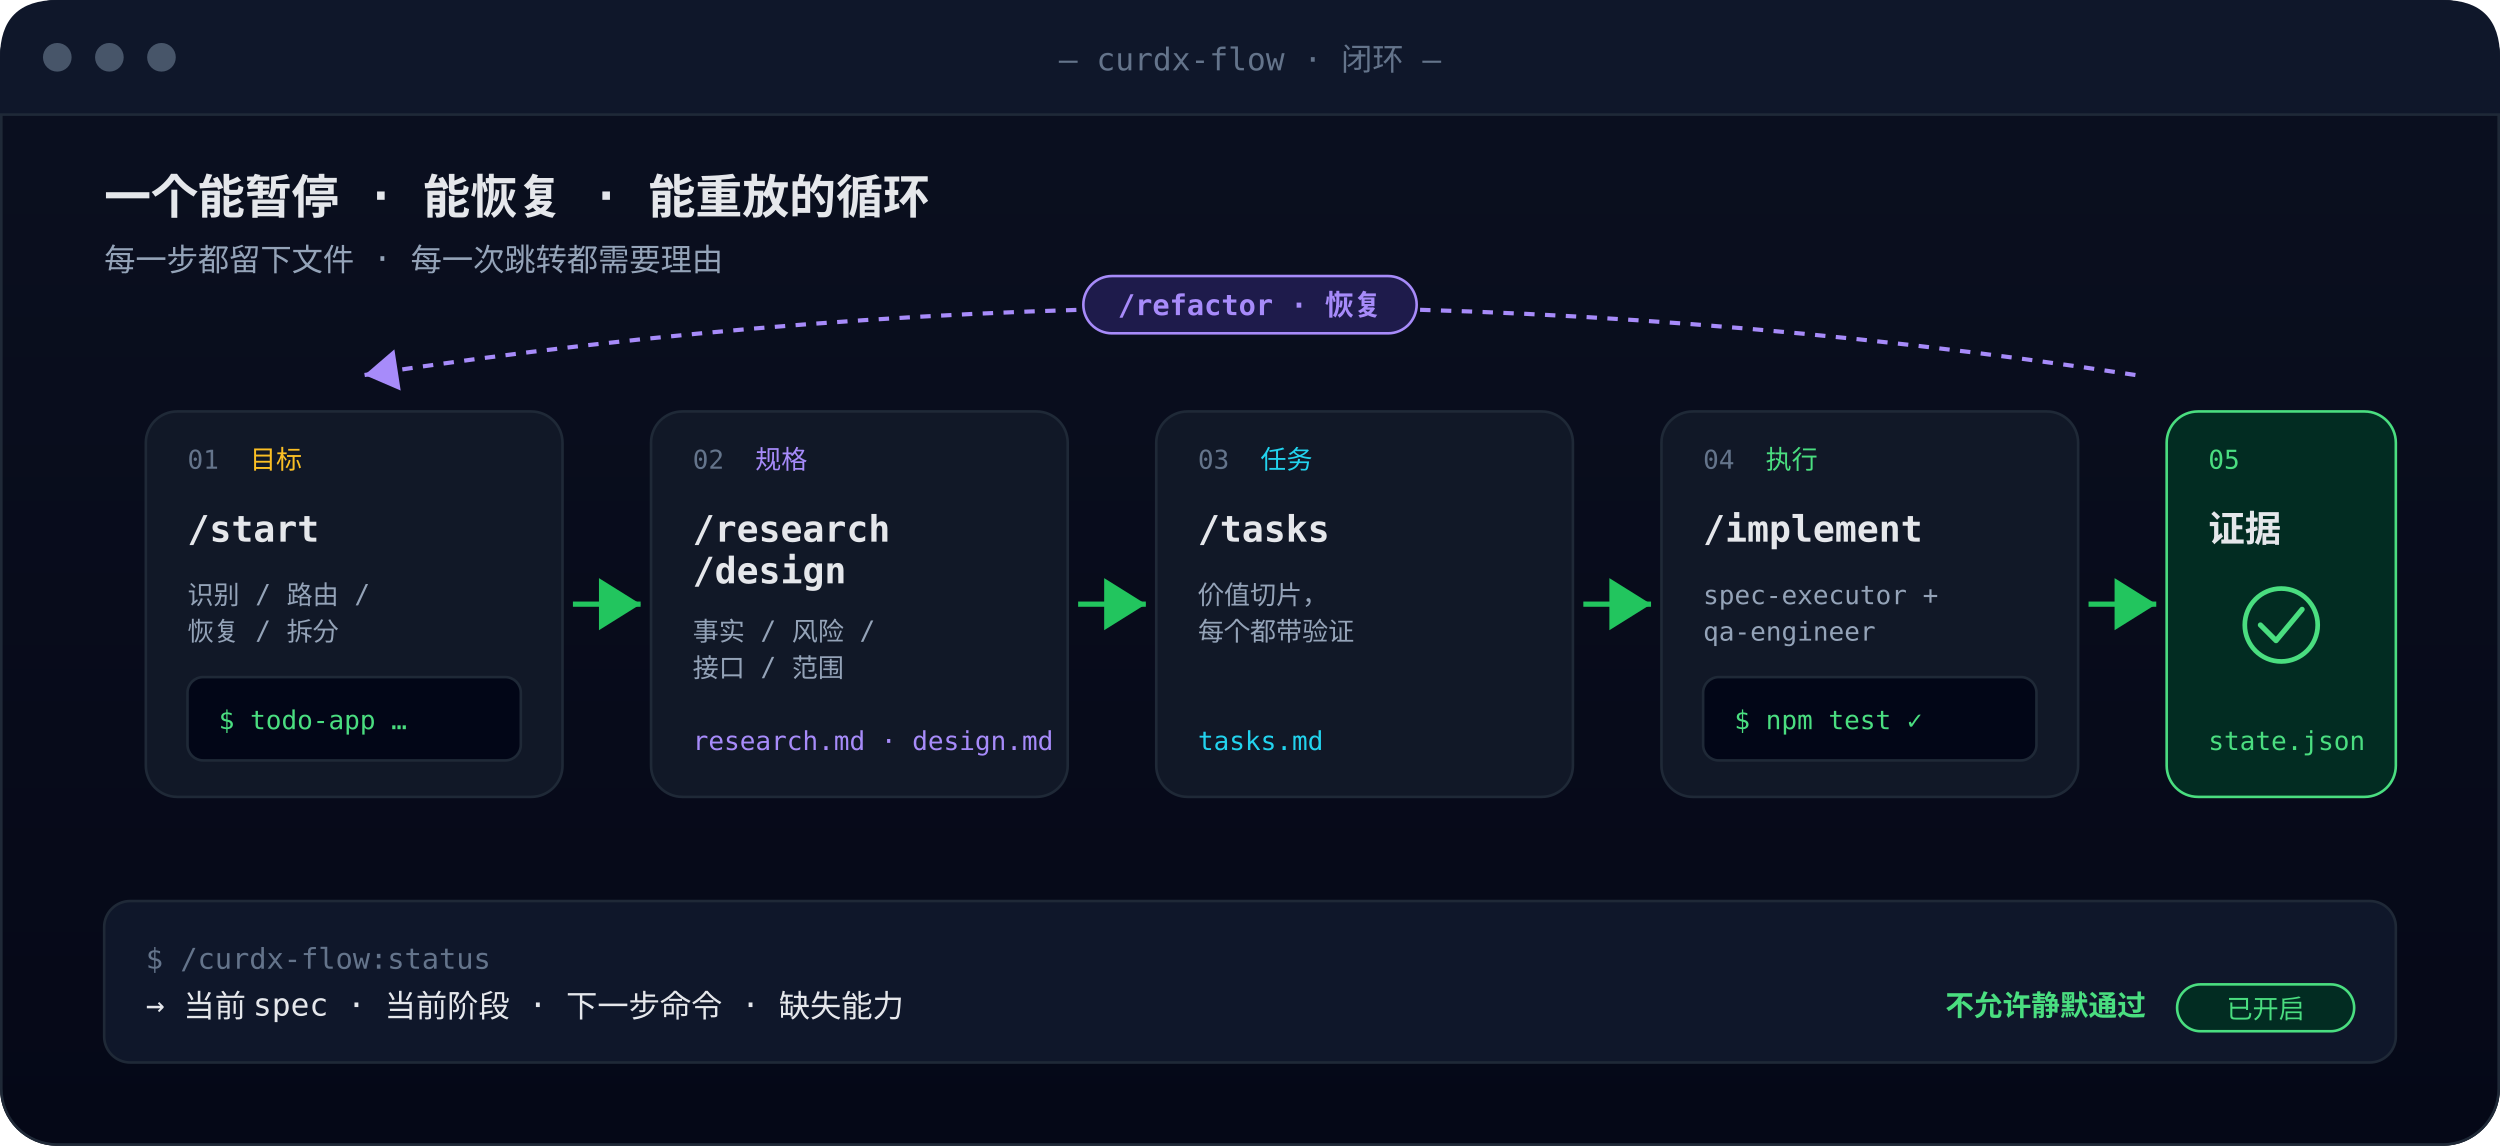
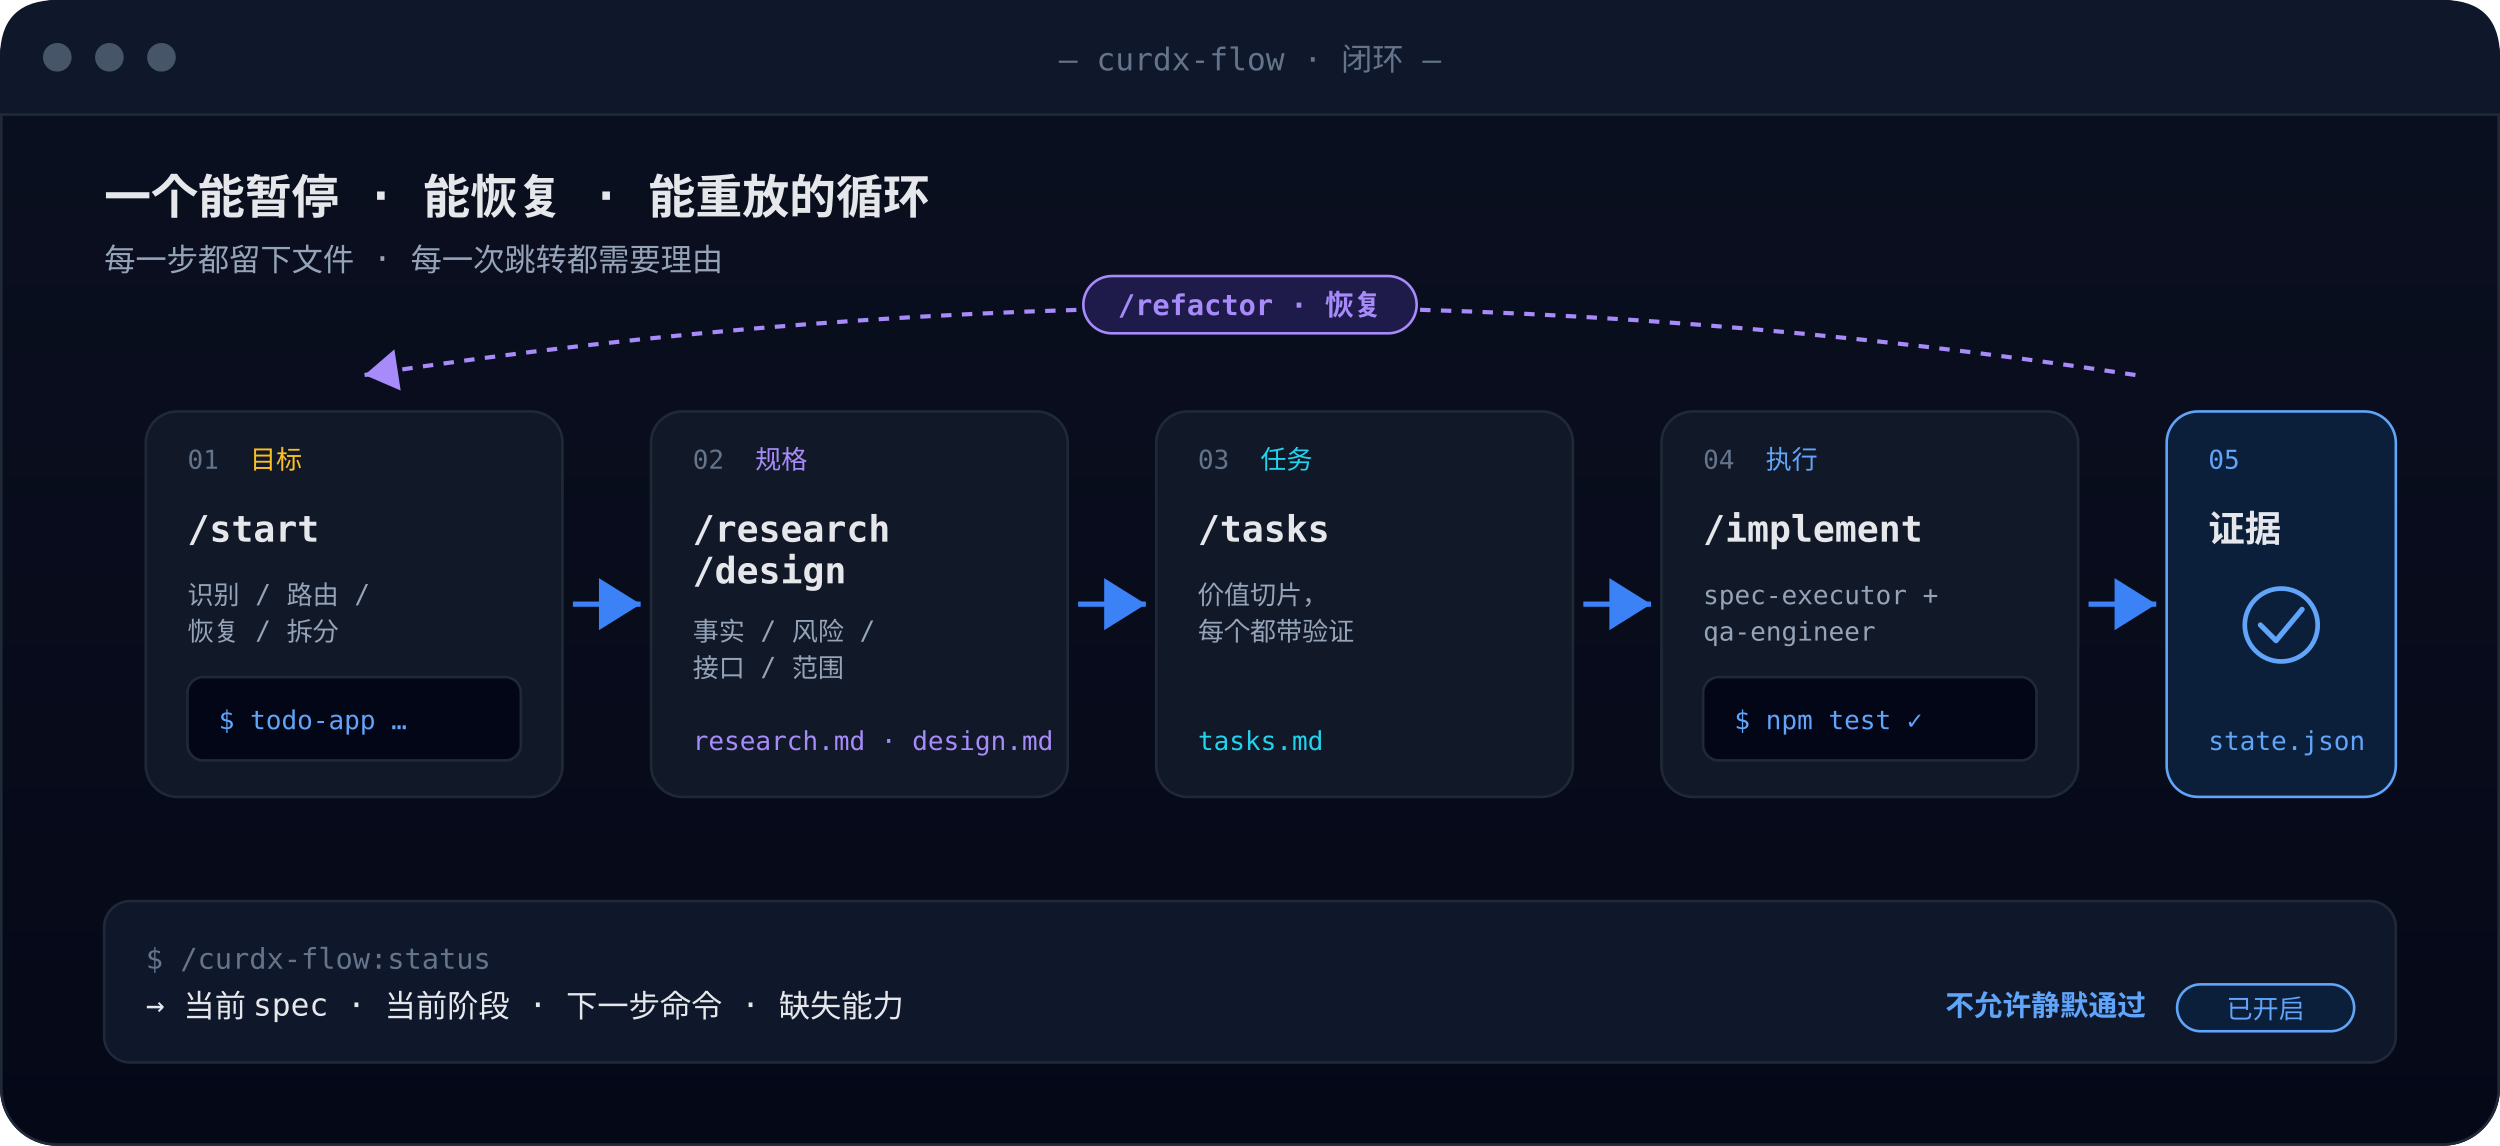
<svg xmlns="http://www.w3.org/2000/svg" viewBox="0 0 960 440" width="960" height="440" role="img" aria-labelledby="lpTitleZh lpDescZh" font-family="'JetBrains Mono', ui-monospace, 'PingFang SC', 'Microsoft YaHei', SFMono-Regular, Menlo, Consolas, monospace">
  <defs>
    <linearGradient id="lpBgZh" x1="0" y1="0" x2="0" y2="1">
      <stop offset="0" stop-color="#0B1020" />
      <stop offset="1" stop-color="#050817" />
    </linearGradient>
    <linearGradient id="lpGZh" x1="0" y1="0" x2="1" y2="0">
-       <stop offset="0" stop-color="#86EFAC" />
-       <stop offset="1" stop-color="#22C55E" />
+       <stop offset="0" stop-color="#BFDBFE" />
+       <stop offset="1" stop-color="#3B82F6" />
    </linearGradient>
    <marker id="lpArrZh" markerWidth="10" markerHeight="10" refX="8" refY="5" orient="auto">
-       <path d="M0 0 L8 5 L0 10 Z" fill="#22C55E" />
+       <path d="M0 0 L8 5 L0 10 Z" fill="#3B82F6" />
    </marker>
    <marker id="lpArrDimZh" markerWidth="10" markerHeight="10" refX="8" refY="5" orient="auto">
      <path d="M0 0 L8 5 L0 10 Z" fill="#A78BFA" />
    </marker>
  </defs>
  <rect width="960" height="440" rx="22" fill="url(#lpBgZh)" />
  <rect x="0.5" y="0.5" width="959" height="439" rx="21.5" fill="none" stroke="#1F2937" />
  <path d="M0 22 Q0 0 22 0 L938 0 Q960 0 960 22 L960 44 L0 44 Z" fill="#0F172A" />
  <circle cx="22" cy="22" r="5.5" fill="#475569" />
  <circle cx="42" cy="22" r="5.5" fill="#475569" />
  <circle cx="62" cy="22" r="5.5" fill="#475569" />
  <text x="480" y="27" font-size="12" fill="#64748B" text-anchor="middle">— curdx-flow · 闭环 —</text>
  <line x1="0" y1="44" x2="960" y2="44" stroke="#1F2937" />
  <text x="40" y="82" font-size="18" fill="#E5E7EB" font-weight="700">一个能暂停 · 能恢复 · 能重放的循环</text>
  <text x="40" y="104" font-size="12" fill="#94A3B8">每一步都留下文件 · 每一次跳转都需要理由</text>
  <path d="M820 144 Q480 92 140 144" stroke="#A78BFA" stroke-width="1.6" stroke-dasharray="4 4" fill="none" marker-end="url(#lpArrDimZh)" />
  <rect x="416" y="106" width="128" height="22" rx="11" fill="#1E1B4B" stroke="#A78BFA" />
  <text x="480" y="121" font-size="11" fill="#A78BFA" text-anchor="middle" font-weight="700">/refactor · 恢复</text>
  <g>
    <rect x="56" y="158" width="160" height="148" rx="12" fill="#111827" stroke="#1F2937" />
    <text x="72" y="180" font-size="10" fill="#64748B">01</text>
    <text x="96" y="180" font-size="10" fill="#FBBF24">目标</text>
    <text x="72" y="208" font-size="14" fill="#E5E7EB" font-weight="700">/start</text>
    <text x="72" y="232" font-size="10" fill="#94A3B8">识别 / 路由 /</text>
    <text x="72" y="246" font-size="10" fill="#94A3B8">恢复 / 拆分</text>
    <rect x="72" y="260" width="128" height="32" rx="6" fill="#020617" stroke="#1F2937" />
-     <text x="84" y="280" font-size="10" fill="#4ADE80">$ todo-app …</text>
-     <path d="M220 232 L246 232" stroke="#22C55E" stroke-width="2" marker-end="url(#lpArrZh)" />
+     <text x="84" y="280" font-size="10" fill="#60A5FA">$ todo-app …</text>
+     <path d="M220 232 L246 232" stroke="#3B82F6" stroke-width="2" marker-end="url(#lpArrZh)" />
    <rect x="250" y="158" width="160" height="148" rx="12" fill="#111827" stroke="#1F2937" />
    <text x="266" y="180" font-size="10" fill="#64748B">02</text>
    <text x="290" y="180" font-size="10" fill="#A78BFA">规格</text>
    <text x="266" y="208" font-size="14" fill="#E5E7EB" font-weight="700">/research</text>
    <text x="266" y="224" font-size="14" fill="#E5E7EB" font-weight="700">/design</text>
    <text x="266" y="246" font-size="10" fill="#94A3B8">事实 / 风险 /</text>
    <text x="266" y="260" font-size="10" fill="#94A3B8">接口 / 范围</text>
    <text x="266" y="288" font-size="10" fill="#A78BFA">research.md · design.md</text>
-     <path d="M414 232 L440 232" stroke="#22C55E" stroke-width="2" marker-end="url(#lpArrZh)" />
+     <path d="M414 232 L440 232" stroke="#3B82F6" stroke-width="2" marker-end="url(#lpArrZh)" />
    <rect x="444" y="158" width="160" height="148" rx="12" fill="#111827" stroke="#1F2937" />
    <text x="460" y="180" font-size="10" fill="#64748B">03</text>
    <text x="484" y="180" font-size="10" fill="#22D3EE">任务</text>
    <text x="460" y="208" font-size="14" fill="#E5E7EB" font-weight="700">/tasks</text>
    <text x="460" y="232" font-size="10" fill="#94A3B8">价值切片，</text>
    <text x="460" y="246" font-size="10" fill="#94A3B8">每个都带验证</text>
    <text x="460" y="288" font-size="10" fill="#22D3EE">tasks.md</text>
-     <path d="M608 232 L634 232" stroke="#22C55E" stroke-width="2" marker-end="url(#lpArrZh)" />
+     <path d="M608 232 L634 232" stroke="#3B82F6" stroke-width="2" marker-end="url(#lpArrZh)" />
    <rect x="638" y="158" width="160" height="148" rx="12" fill="#111827" stroke="#1F2937" />
    <text x="654" y="180" font-size="10" fill="#64748B">04</text>
-     <text x="678" y="180" font-size="10" fill="#4ADE80">执行</text>
+     <text x="678" y="180" font-size="10" fill="#60A5FA">执行</text>
    <text x="654" y="208" font-size="14" fill="#E5E7EB" font-weight="700">/implement</text>
    <text x="654" y="232" font-size="10" fill="#94A3B8">spec-executor +</text>
    <text x="654" y="246" font-size="10" fill="#94A3B8">qa-engineer</text>
    <rect x="654" y="260" width="128" height="32" rx="6" fill="#020617" stroke="#1F2937" />
-     <text x="666" y="280" font-size="10" fill="#4ADE80">$ npm test ✓</text>
-     <path d="M802 232 L828 232" stroke="#22C55E" stroke-width="2" marker-end="url(#lpArrZh)" />
-     <rect x="832" y="158" width="88" height="148" rx="12" fill="#022C22" stroke="#4ADE80" />
-     <text x="848" y="180" font-size="10" fill="#4ADE80">05</text>
+     <text x="666" y="280" font-size="10" fill="#60A5FA">$ npm test ✓</text>
+     <path d="M802 232 L828 232" stroke="#3B82F6" stroke-width="2" marker-end="url(#lpArrZh)" />
+     <rect x="832" y="158" width="88" height="148" rx="12" fill="#0B1F3A" stroke="#60A5FA" />
+     <text x="848" y="180" font-size="10" fill="#60A5FA">05</text>
    <text x="848" y="208" font-size="14" fill="#E5E7EB" font-weight="700">证据</text>
-     <circle cx="876" cy="240" r="14" fill="none" stroke="#4ADE80" stroke-width="1.8" />
-     <path d="M868 240 L874 246 L884 234" stroke="#4ADE80" stroke-width="2" fill="none" stroke-linecap="round" stroke-linejoin="round" />
-     <text x="848" y="288" font-size="10" fill="#4ADE80">state.json</text>
+     <circle cx="876" cy="240" r="14" fill="none" stroke="#60A5FA" stroke-width="1.8" />
+     <path d="M868 240 L874 246 L884 234" stroke="#60A5FA" stroke-width="2" fill="none" stroke-linecap="round" stroke-linejoin="round" />
+     <text x="848" y="288" font-size="10" fill="#60A5FA">state.json</text>
  </g>
  <rect x="40" y="346" width="880" height="62" rx="10" fill="#0F172A" stroke="#1F2937" />
  <text x="56" y="372" font-size="11" fill="#64748B">$ /curdx-flow:status</text>
  <text x="56" y="390" font-size="12" fill="#E5E7EB">→ 当前 spec · 当前阶段 · 下一步命令 · 缺失能力</text>
-   <text x="824" y="390" font-size="11" fill="#4ADE80" text-anchor="end" font-weight="700">不允许静默通过</text>
-   <rect x="836" y="378" width="68" height="18" rx="9" fill="#022C22" stroke="#4ADE80" />
-   <text x="870" y="391" font-size="10" fill="#4ADE80" text-anchor="middle">已开启</text>
+   <text x="824" y="390" font-size="11" fill="#60A5FA" text-anchor="end" font-weight="700">不允许静默通过</text>
+   <rect x="836" y="378" width="68" height="18" rx="9" fill="#0B1F3A" stroke="#60A5FA" />
+   <text x="870" y="391" font-size="10" fill="#60A5FA" text-anchor="middle">已开启</text>
</svg>
